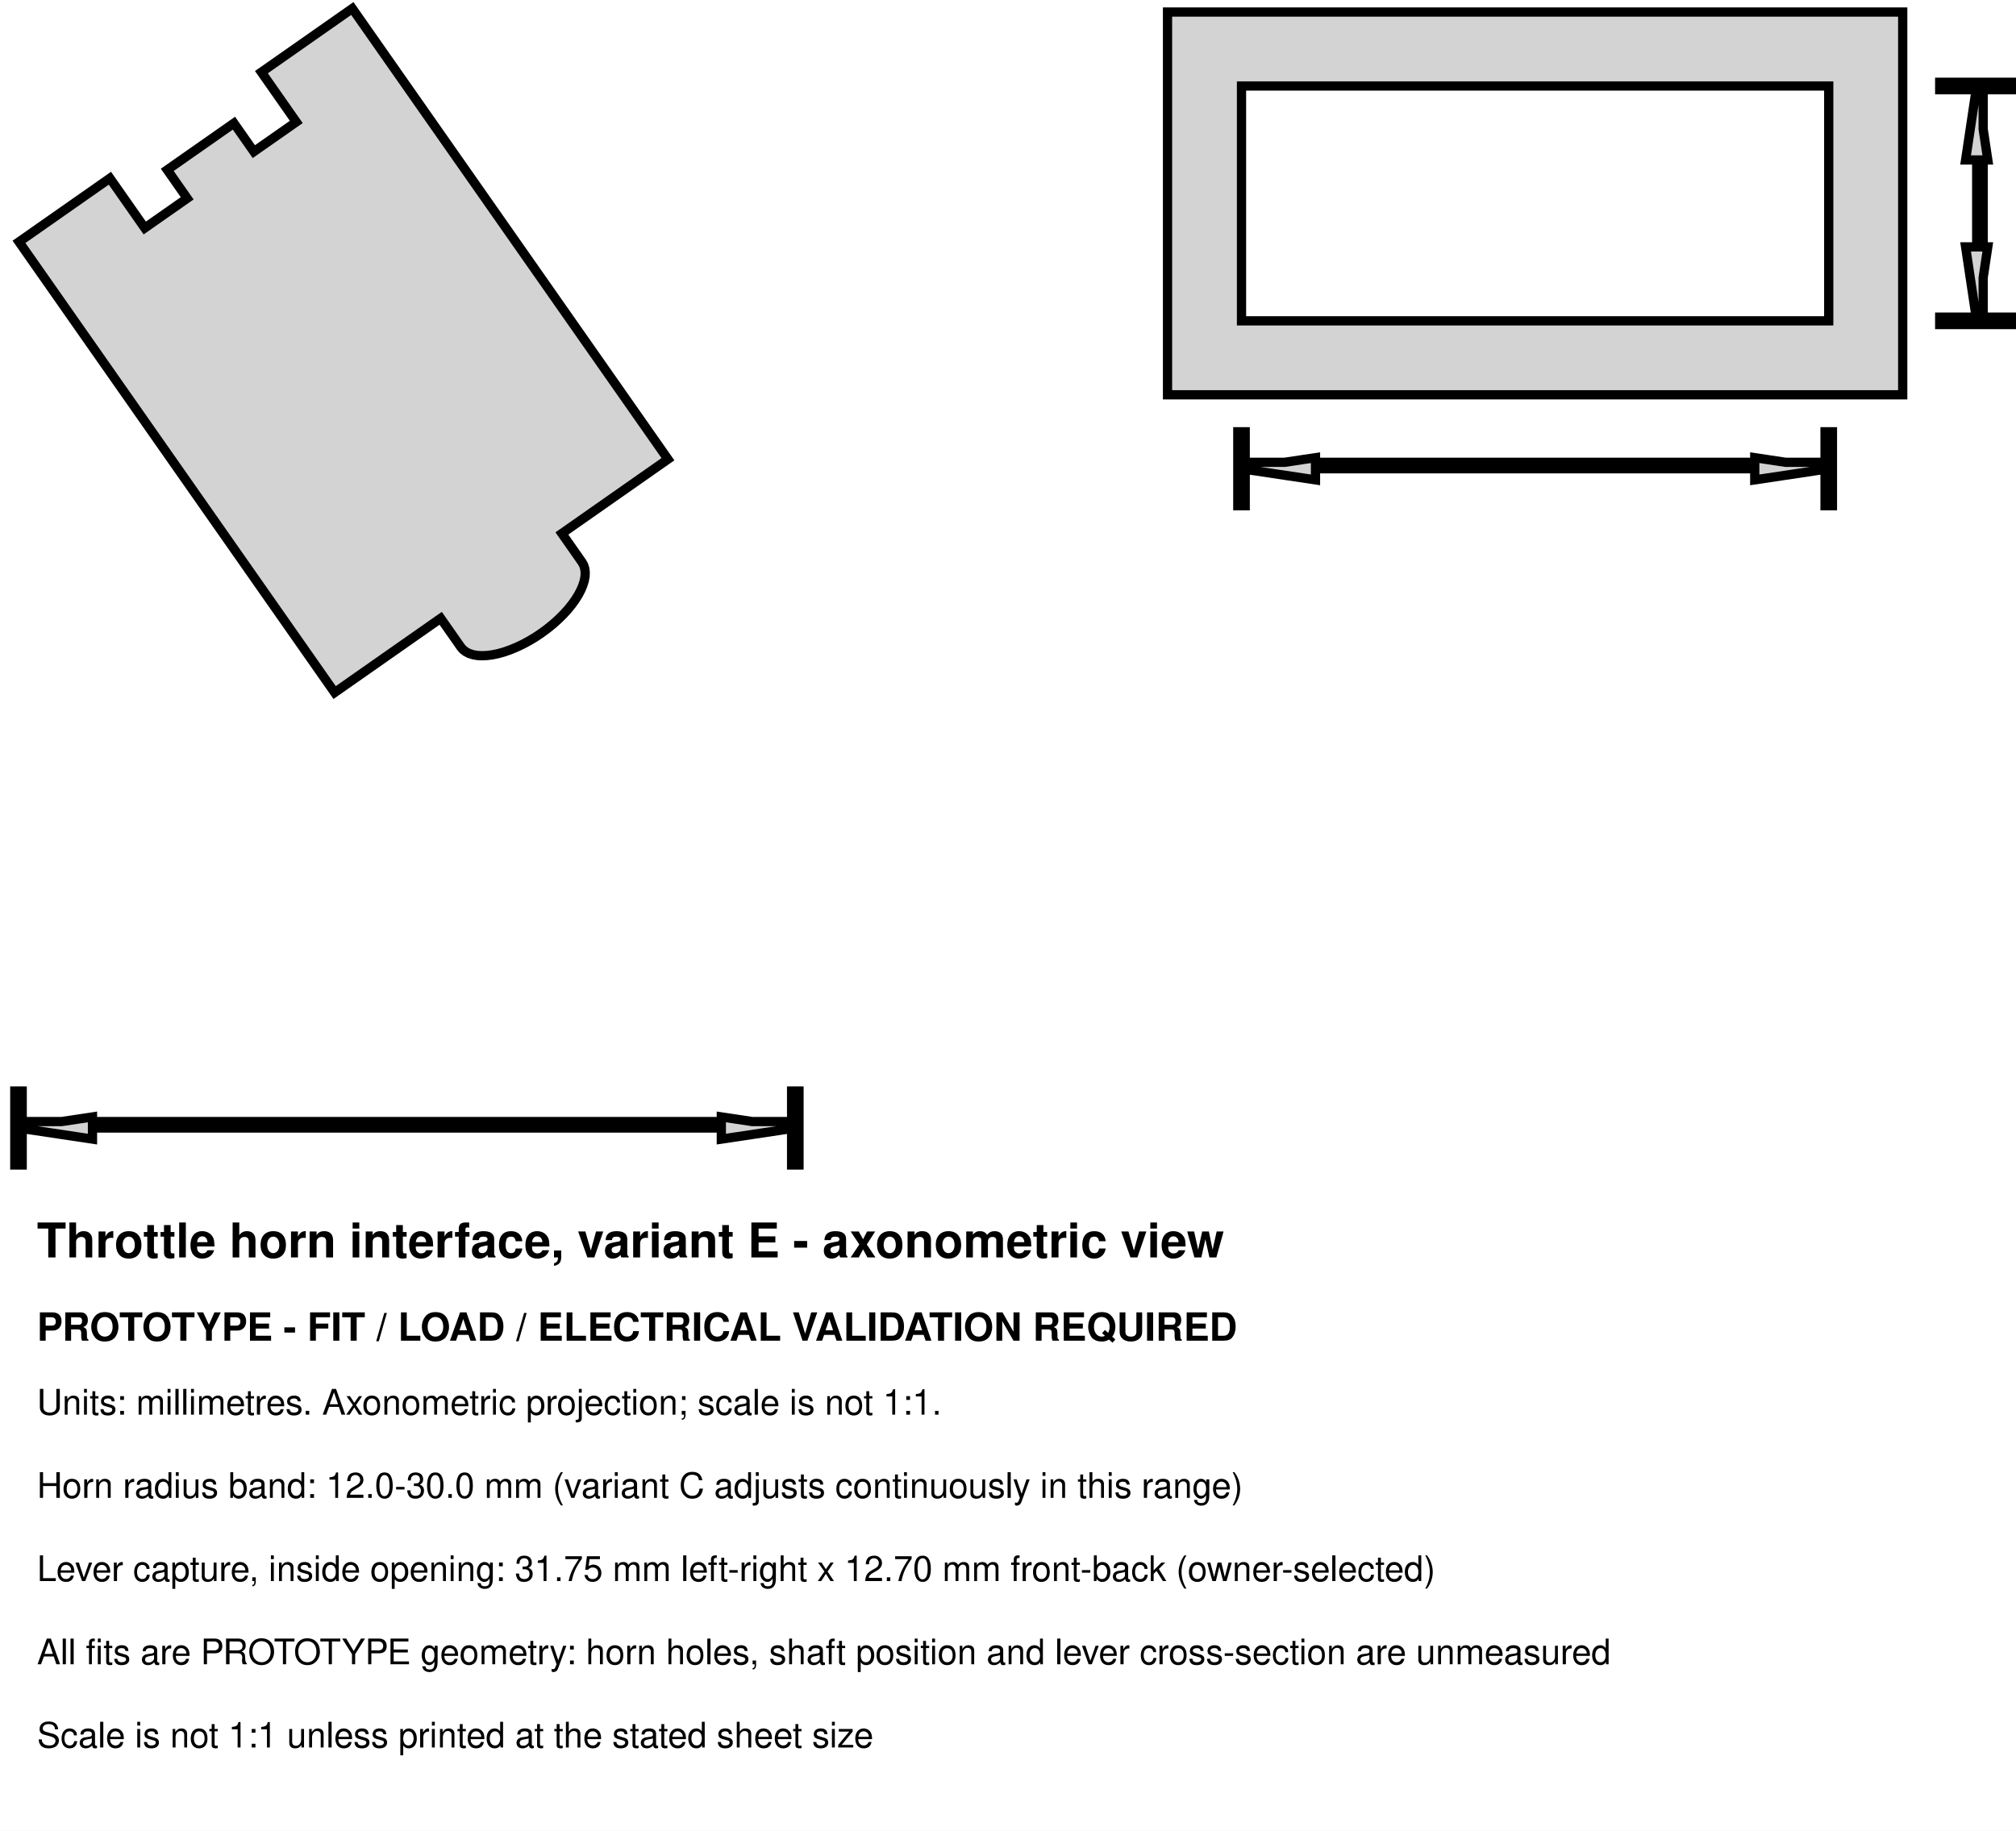
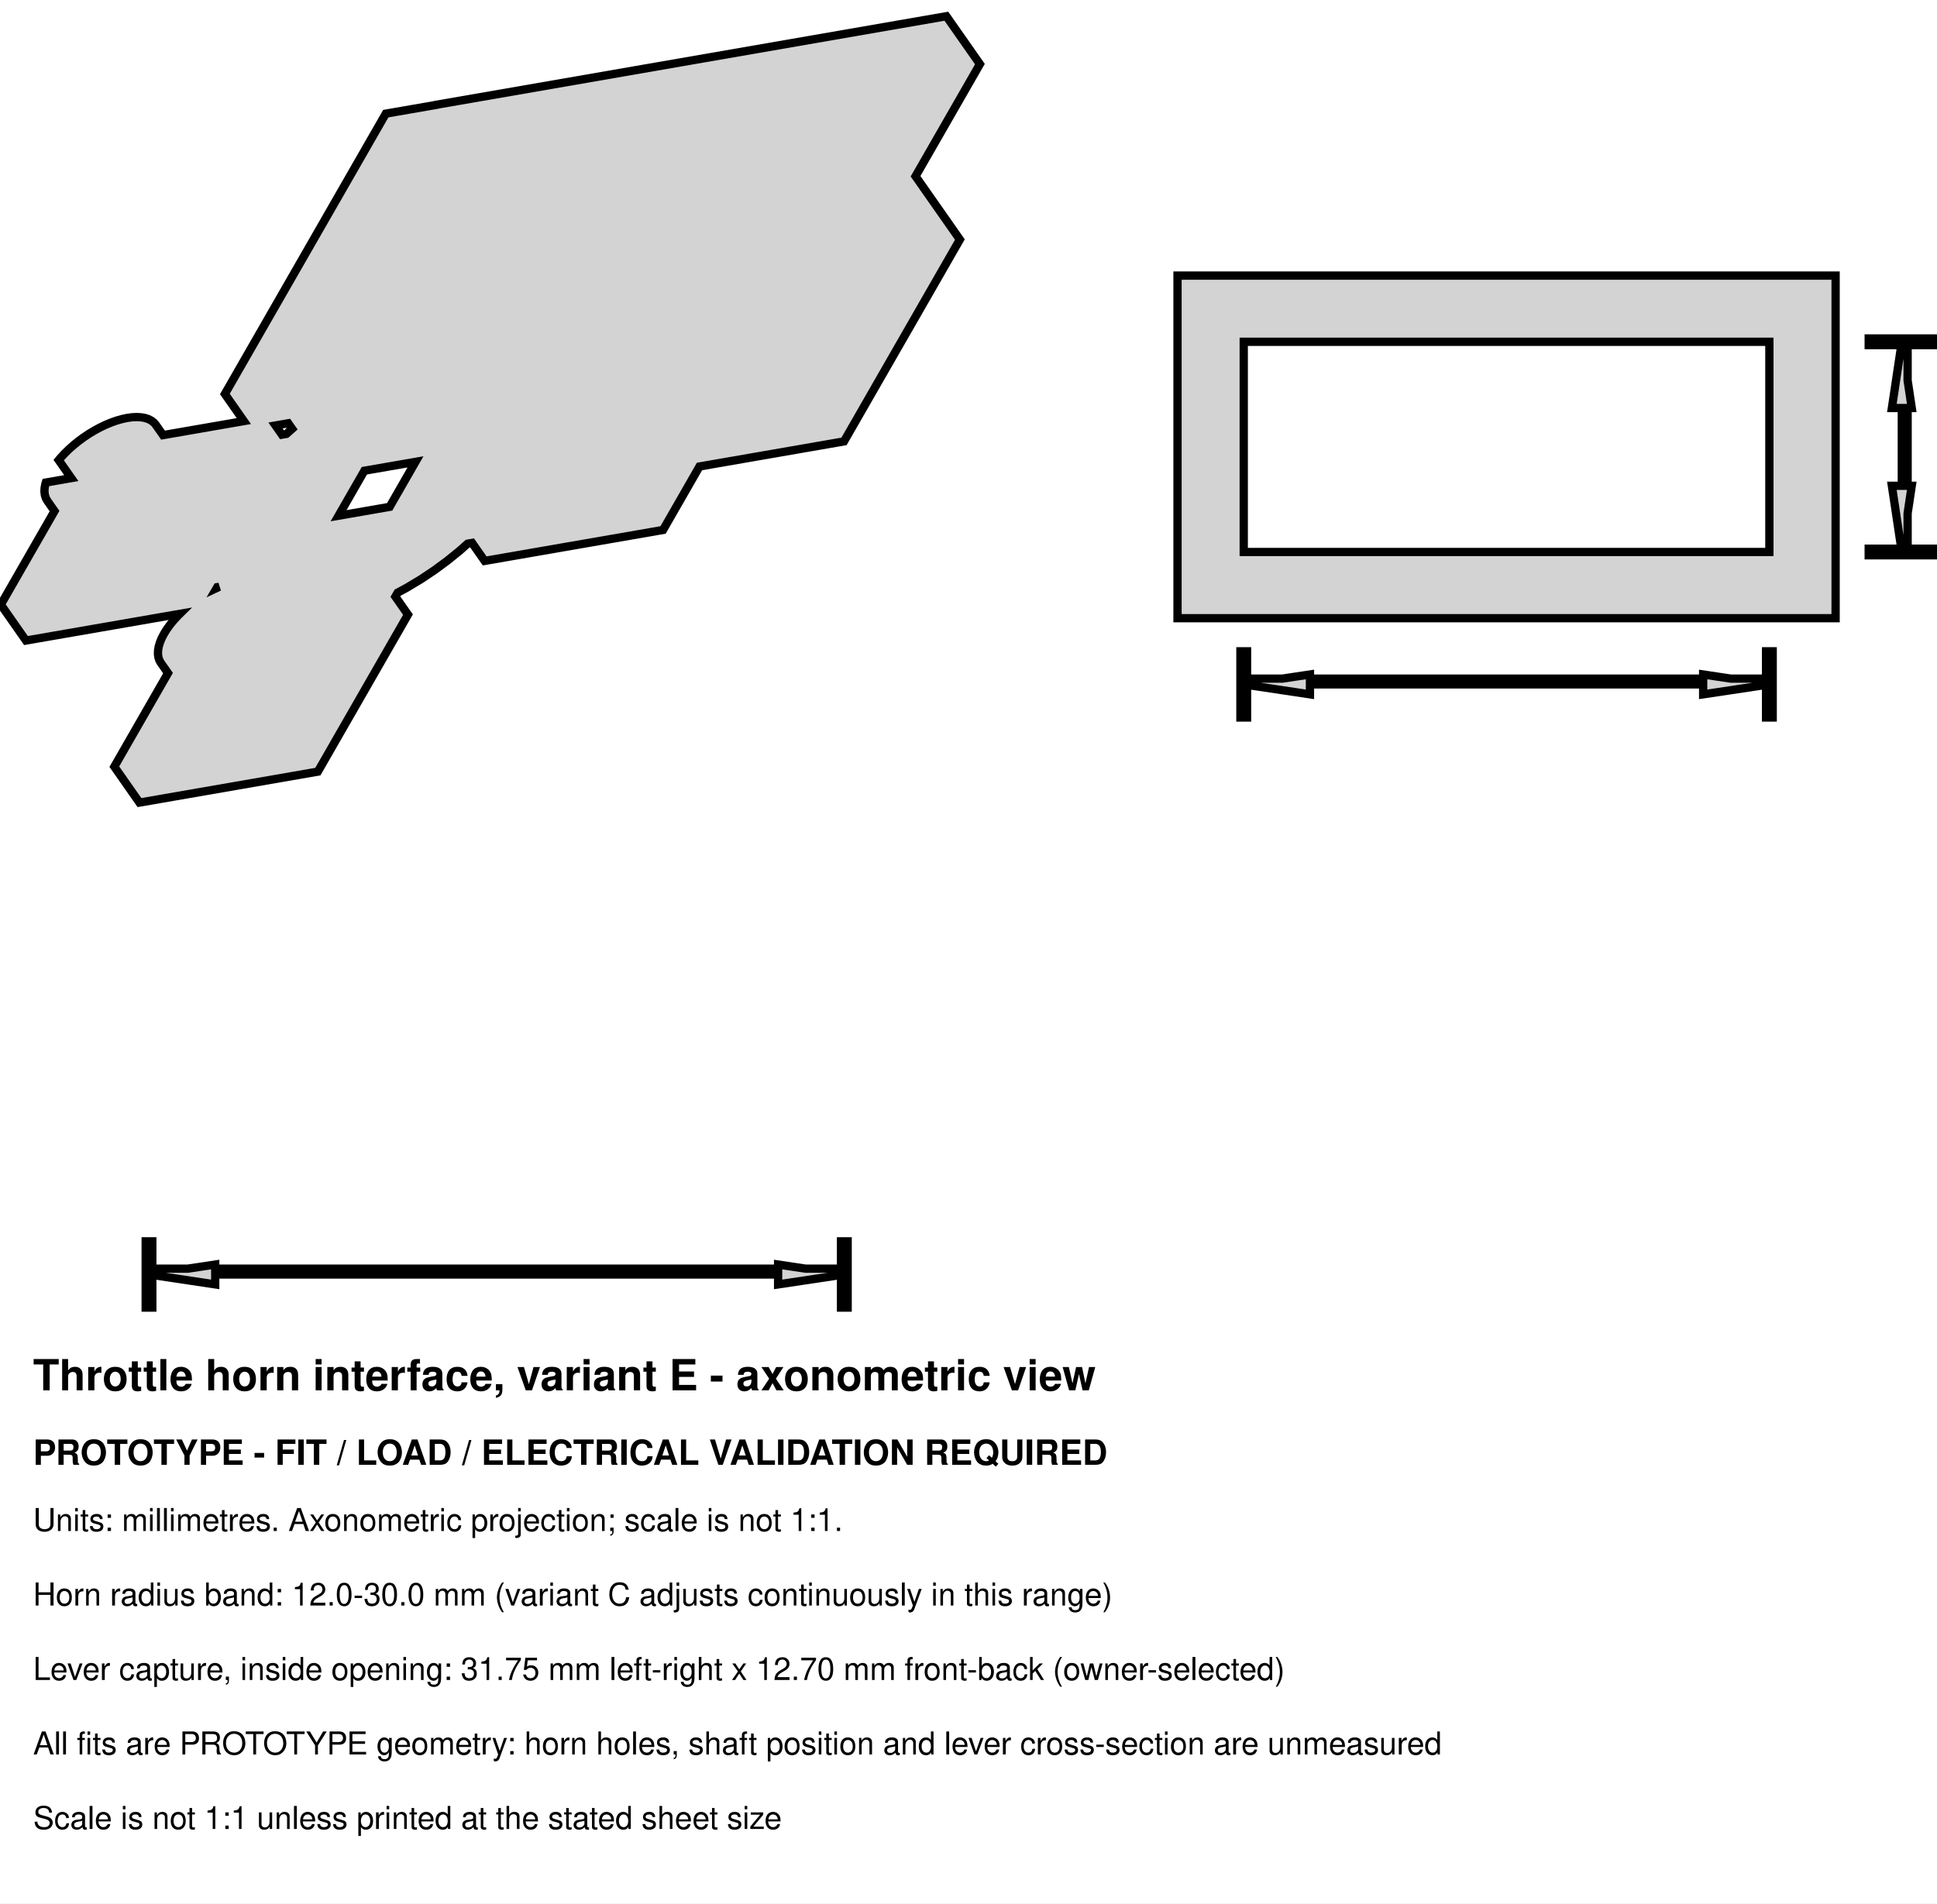
- <svg xmlns="http://www.w3.org/2000/svg" width="109mm" height="99.0mm" viewBox="-53.0 -11.0 109.0 99.0" version="1.1">
-   <rect x="-53.00" y="-11.00" width="109.00" height="99.00" fill="white" />
-   <path d=" M -29.173,22.436 L -28.084,23.992 L -27.962,24.132 L -27.81,24.248 L -27.63,24.34 L -27.422,24.406  L -27.189,24.447 L -26.933,24.46 L -26.656,24.447 L -26.362,24.408 L -26.053,24.343 L -25.732,24.252  L -25.401,24.136 L -25.066,23.997 L -24.727,23.836 L -24.39,23.654 L -24.056,23.454 L -23.73,23.236  L -23.414,23.004 L -23.111,22.759 L -22.825,22.504 L -22.558,22.241 L -22.312,21.973 L -22.091,21.702  L -21.896,21.432 L -21.728,21.163 L -21.591,20.9 L -21.484,20.645 L -21.409,20.4 L -21.367,20.167  L -21.359,19.949 L -21.383,19.748 L -21.441,19.566 L -21.53,19.404 L -22.62,17.848 L -16.886,13.833  L -33.951,-10.54 L -38.866,-7.098 L -36.981,-4.406 L -39.275,-2.8 L -40.352,-4.338 L -43.956,-1.815  L -42.879,-0.276 L -45.173,1.33 L -47.058,-1.362 L -51.973,2.079 L -34.907,26.451 z M 49.875,-10.35 L 10.125,-10.35 L 10.125,10.35 L 49.875,10.35 z M 14.125,6.35 L 14.125,-6.35 L 45.875,-6.35 L 45.875,6.35 z M 55.875,6.15 L 54.225,6.15 L 54.225,4.017 L 54.475,2.35 L 54.225,2.35 L 54.225,-2.35  L 54.475,-2.35 L 54.225,-4.017 L 54.225,-6.15 L 55.875,-6.15 L 55.875,-6.55 L 51.875,-6.55  L 51.875,-6.15 L 53.845,-6.15 L 53.275,-2.35 L 53.875,-2.35 L 53.875,2.35 L 53.275,2.35  L 53.845,6.15 L 51.875,6.15 L 51.875,6.55 L 55.875,6.55 z M 14.325,14.38 L 18.125,14.95 L 18.125,14.35 L 41.875,14.35 L 41.875,14.95 L 45.675,14.38  L 45.675,16.35 L 46.075,16.35 L 46.075,12.35 L 45.675,12.35 L 45.675,14 L 43.542,14  L 41.875,13.75 L 41.875,14 L 18.125,14 L 18.125,13.75 L 16.458,14 L 14.325,14  L 14.325,12.35 L 13.925,12.35 L 13.925,16.35 L 14.325,16.35 z M -51.8,50.03 L -48,50.6 L -48,50 L -14,50 L -14,50.6 L -10.2,50.03  L -10.2,52 L -9.8,52 L -9.8,48 L -10.2,48 L -10.2,49.65 L -12.333,49.65  L -14,49.4 L -14,49.65 L -48,49.65 L -48,49.4 L -49.667,49.65 L -51.8,49.65  L -51.8,48 L -52.2,48 L -52.2,52 L -51.8,52 z " stroke="black" fill="lightgray" stroke-width="0.5" />
+ <svg xmlns="http://www.w3.org/2000/svg" width="117mm" height="115.0mm" viewBox="-61.0 -27.0 117.0 115.0" version="1.1">
+   <rect x="-61.00" y="-27.00" width="117.00" height="115.00" fill="white" />
+   <path d=" M -41.801,19.619 L -36.357,10.133 L -37.119,9.046 L -36.982,8.807 L -36.425,8.507 L -35.591,8.006  L -34.775,7.462 L -33.985,6.881 L -33.229,6.269 L -32.756,5.848 L -32.485,5.801 L -31.724,6.889  L -20.949,5.018 L -18.749,1.184 L -10.02,-0.332 L -3.021,-12.527 L -5.699,-16.352 L -1.811,-23.127  L -3.837,-26.02 L -34.622,-20.674 L -34.626,-20.667 L -37.697,-20.134 L -47.417,-3.196 L -46.271,-1.559  L -51.153,-0.711 L -51.59,-1.335 L -51.711,-1.475 L -51.863,-1.591 L -52.044,-1.683 L -52.251,-1.749  L -52.484,-1.789 L -52.74,-1.803 L -53.017,-1.79 L -53.311,-1.751 L -53.62,-1.685 L -53.941,-1.595  L -54.272,-1.479 L -54.608,-1.34 L -54.946,-1.179 L -55.283,-0.997 L -55.617,-0.797 L -55.943,-0.579  L -56.259,-0.347 L -56.562,-0.102 L -56.848,0.153 L -57.115,0.416 L -57.361,0.684 L -57.455,0.799  L -56.693,1.886 L -58.232,2.154 L -58.264,2.257 L -58.306,2.49 L -58.315,2.708 L -58.29,2.909  L -58.233,3.092 L -58.143,3.253 L -57.706,3.878 L -60.95,9.53 L -59.431,11.7 L -50.14,10.087  L -50.261,10.206 L -50.506,10.473 L -50.728,10.744 L -50.923,11.015 L -51.09,11.283 L -51.228,11.546  L -51.334,11.802 L -51.409,12.047 L -51.451,12.28 L -51.46,12.498 L -51.435,12.699 L -51.378,12.881  L -51.288,13.043 L -50.851,13.667 L -54.095,19.32 L -52.576,21.49 z M -44.358,-1.293 L -43.589,-1.427 L -43.354,-1.092 L -43.699,-0.785 L -43.97,-0.738 z M -38.991,1.441 L -35.904,0.905 L -37.464,3.622 L -40.55,4.158 z M -47.878,8.474 L -47.762,8.454 L -47.906,8.522 z M 49.875,-10.35 L 10.125,-10.35 L 10.125,10.35 L 49.875,10.35 z M 14.125,6.35 L 14.125,-6.35 L 45.875,-6.35 L 45.875,6.35 z M 55.875,6.15 L 54.225,6.15 L 54.225,4.017 L 54.475,2.35 L 54.225,2.35 L 54.225,-2.35  L 54.475,-2.35 L 54.225,-4.017 L 54.225,-6.15 L 55.875,-6.15 L 55.875,-6.55 L 51.875,-6.55  L 51.875,-6.15 L 53.845,-6.15 L 53.275,-2.35 L 53.875,-2.35 L 53.875,2.35 L 53.275,2.35  L 53.845,6.15 L 51.875,6.15 L 51.875,6.55 L 55.875,6.55 z M 14.325,14.38 L 18.125,14.95 L 18.125,14.35 L 41.875,14.35 L 41.875,14.95 L 45.675,14.38  L 45.675,16.35 L 46.075,16.35 L 46.075,12.35 L 45.675,12.35 L 45.675,14 L 43.542,14  L 41.875,13.75 L 41.875,14 L 18.125,14 L 18.125,13.75 L 16.458,14 L 14.325,14  L 14.325,12.35 L 13.925,12.35 L 13.925,16.35 L 14.325,16.35 z M -51.8,50.03 L -48,50.6 L -48,50 L -14,50 L -14,50.6 L -10.2,50.03  L -10.2,52 L -9.8,52 L -9.8,48 L -10.2,48 L -10.2,49.65 L -12.333,49.65  L -14,49.4 L -14,49.65 L -48,49.65 L -48,49.4 L -49.667,49.65 L -51.8,49.65  L -51.8,48 L -52.2,48 L -52.2,52 L -51.8,52 z " stroke="black" fill="lightgray" stroke-width="0.5" />
  <g font-family="Helvetica, Arial, sans-serif" fill="black">
-     <text x="-51.00" y="57.00" font-size="2.6" font-weight="bold">Throttle horn interface, variant E - axonometric view</text>
-     <text x="-51.00" y="61.50" font-size="2.1" font-weight="bold">PROTOTYPE - FIT / LOAD / ELECTRICAL VALIDATION REQUIRED</text>
-     <text x="-51.00" y="65.50" font-size="1.9" font-weight="normal">Units: millimetres. Axonometric projection; scale is not 1:1.</text>
-     <text x="-51.00" y="70.00" font-size="1.9" font-weight="normal">Horn radius band: 12.0-30.0 mm (variant C adjusts continuously in this range)</text>
-     <text x="-51.00" y="74.50" font-size="1.9" font-weight="normal">Lever capture, inside opening: 31.75 mm left-right x 12.70 mm front-back (owner-selected)</text>
-     <text x="-51.00" y="79.00" font-size="1.9" font-weight="normal">All fits are PROTOTYPE geometry: horn holes, shaft position and lever cross-section are unmeasured</text>
-     <text x="-51.00" y="83.50" font-size="1.9" font-weight="normal">Scale is not 1:1 unless printed at the stated sheet size</text>
+     <text x="-59.00" y="57.00" font-size="2.6" font-weight="bold">Throttle horn interface, variant E - axonometric view</text>
+     <text x="-59.00" y="61.50" font-size="2.1" font-weight="bold">PROTOTYPE - FIT / LOAD / ELECTRICAL VALIDATION REQUIRED</text>
+     <text x="-59.00" y="65.50" font-size="1.9" font-weight="normal">Units: millimetres. Axonometric projection; scale is not 1:1.</text>
+     <text x="-59.00" y="70.00" font-size="1.9" font-weight="normal">Horn radius band: 12.0-30.0 mm (variant C adjusts continuously in this range)</text>
+     <text x="-59.00" y="74.50" font-size="1.9" font-weight="normal">Lever capture, inside opening: 31.75 mm left-right x 12.70 mm front-back (owner-selected)</text>
+     <text x="-59.00" y="79.00" font-size="1.9" font-weight="normal">All fits are PROTOTYPE geometry: horn holes, shaft position and lever cross-section are unmeasured</text>
+     <text x="-59.00" y="83.50" font-size="1.9" font-weight="normal">Scale is not 1:1 unless printed at the stated sheet size</text>
  </g>
</svg>
